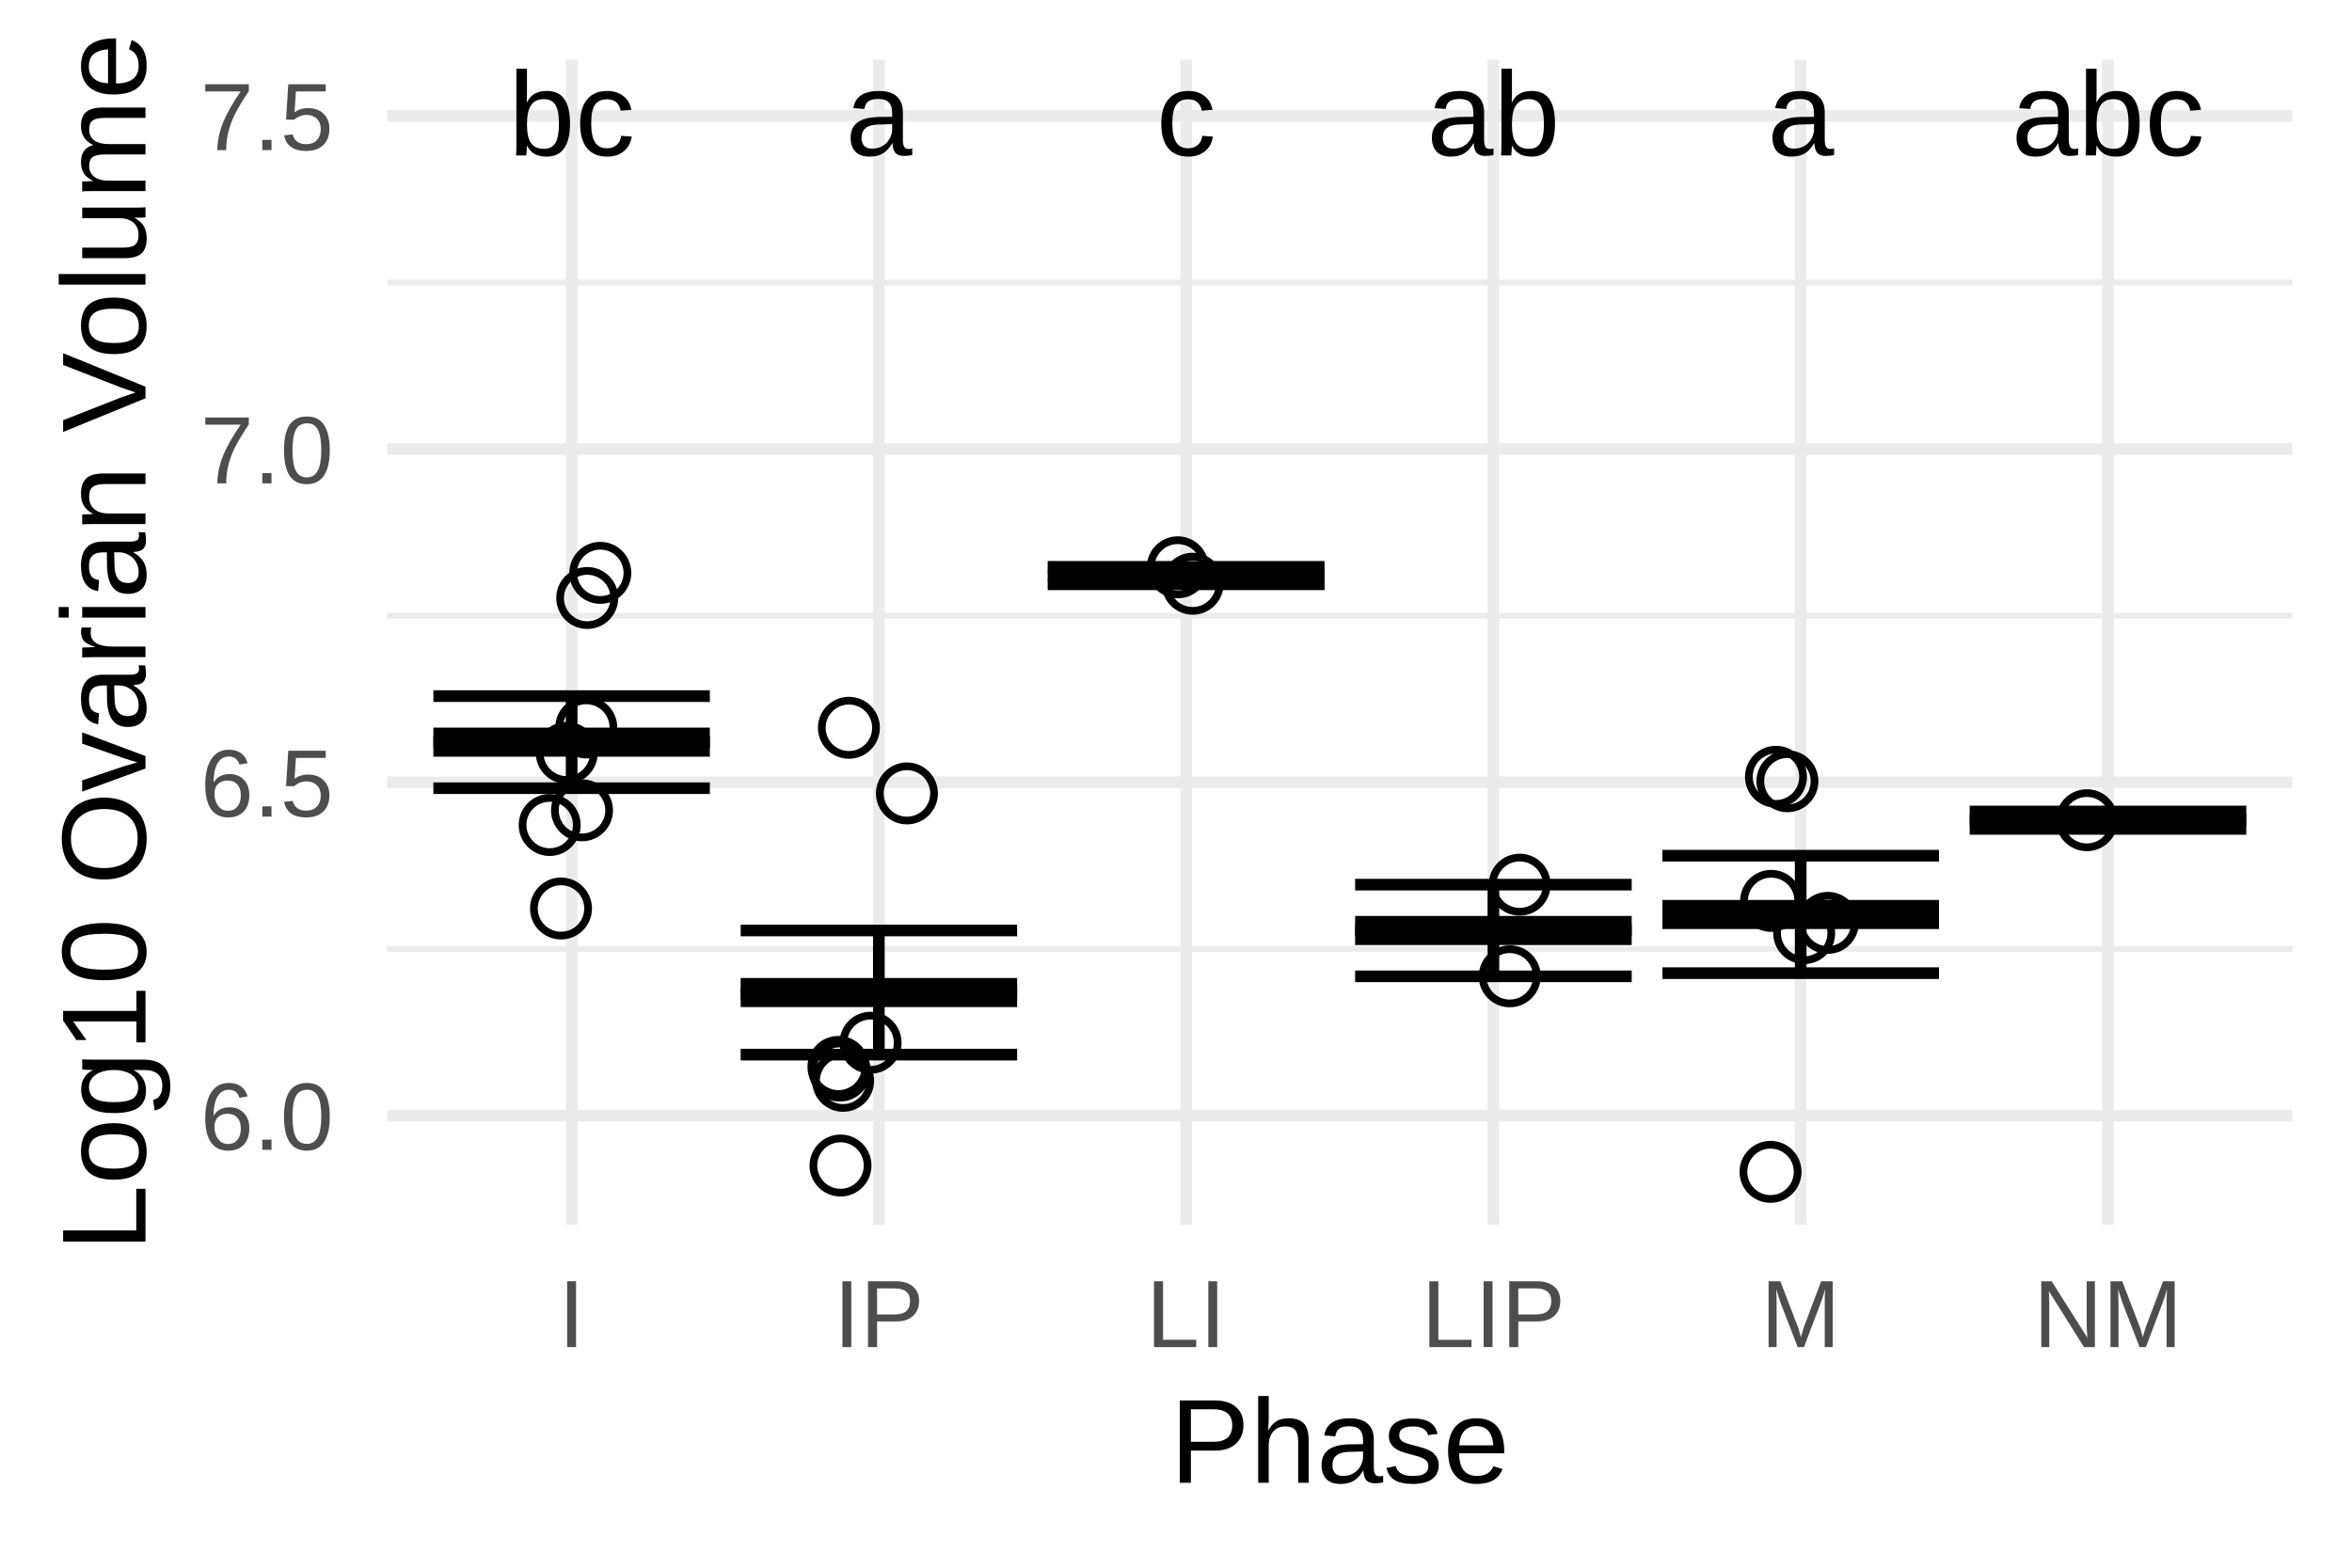
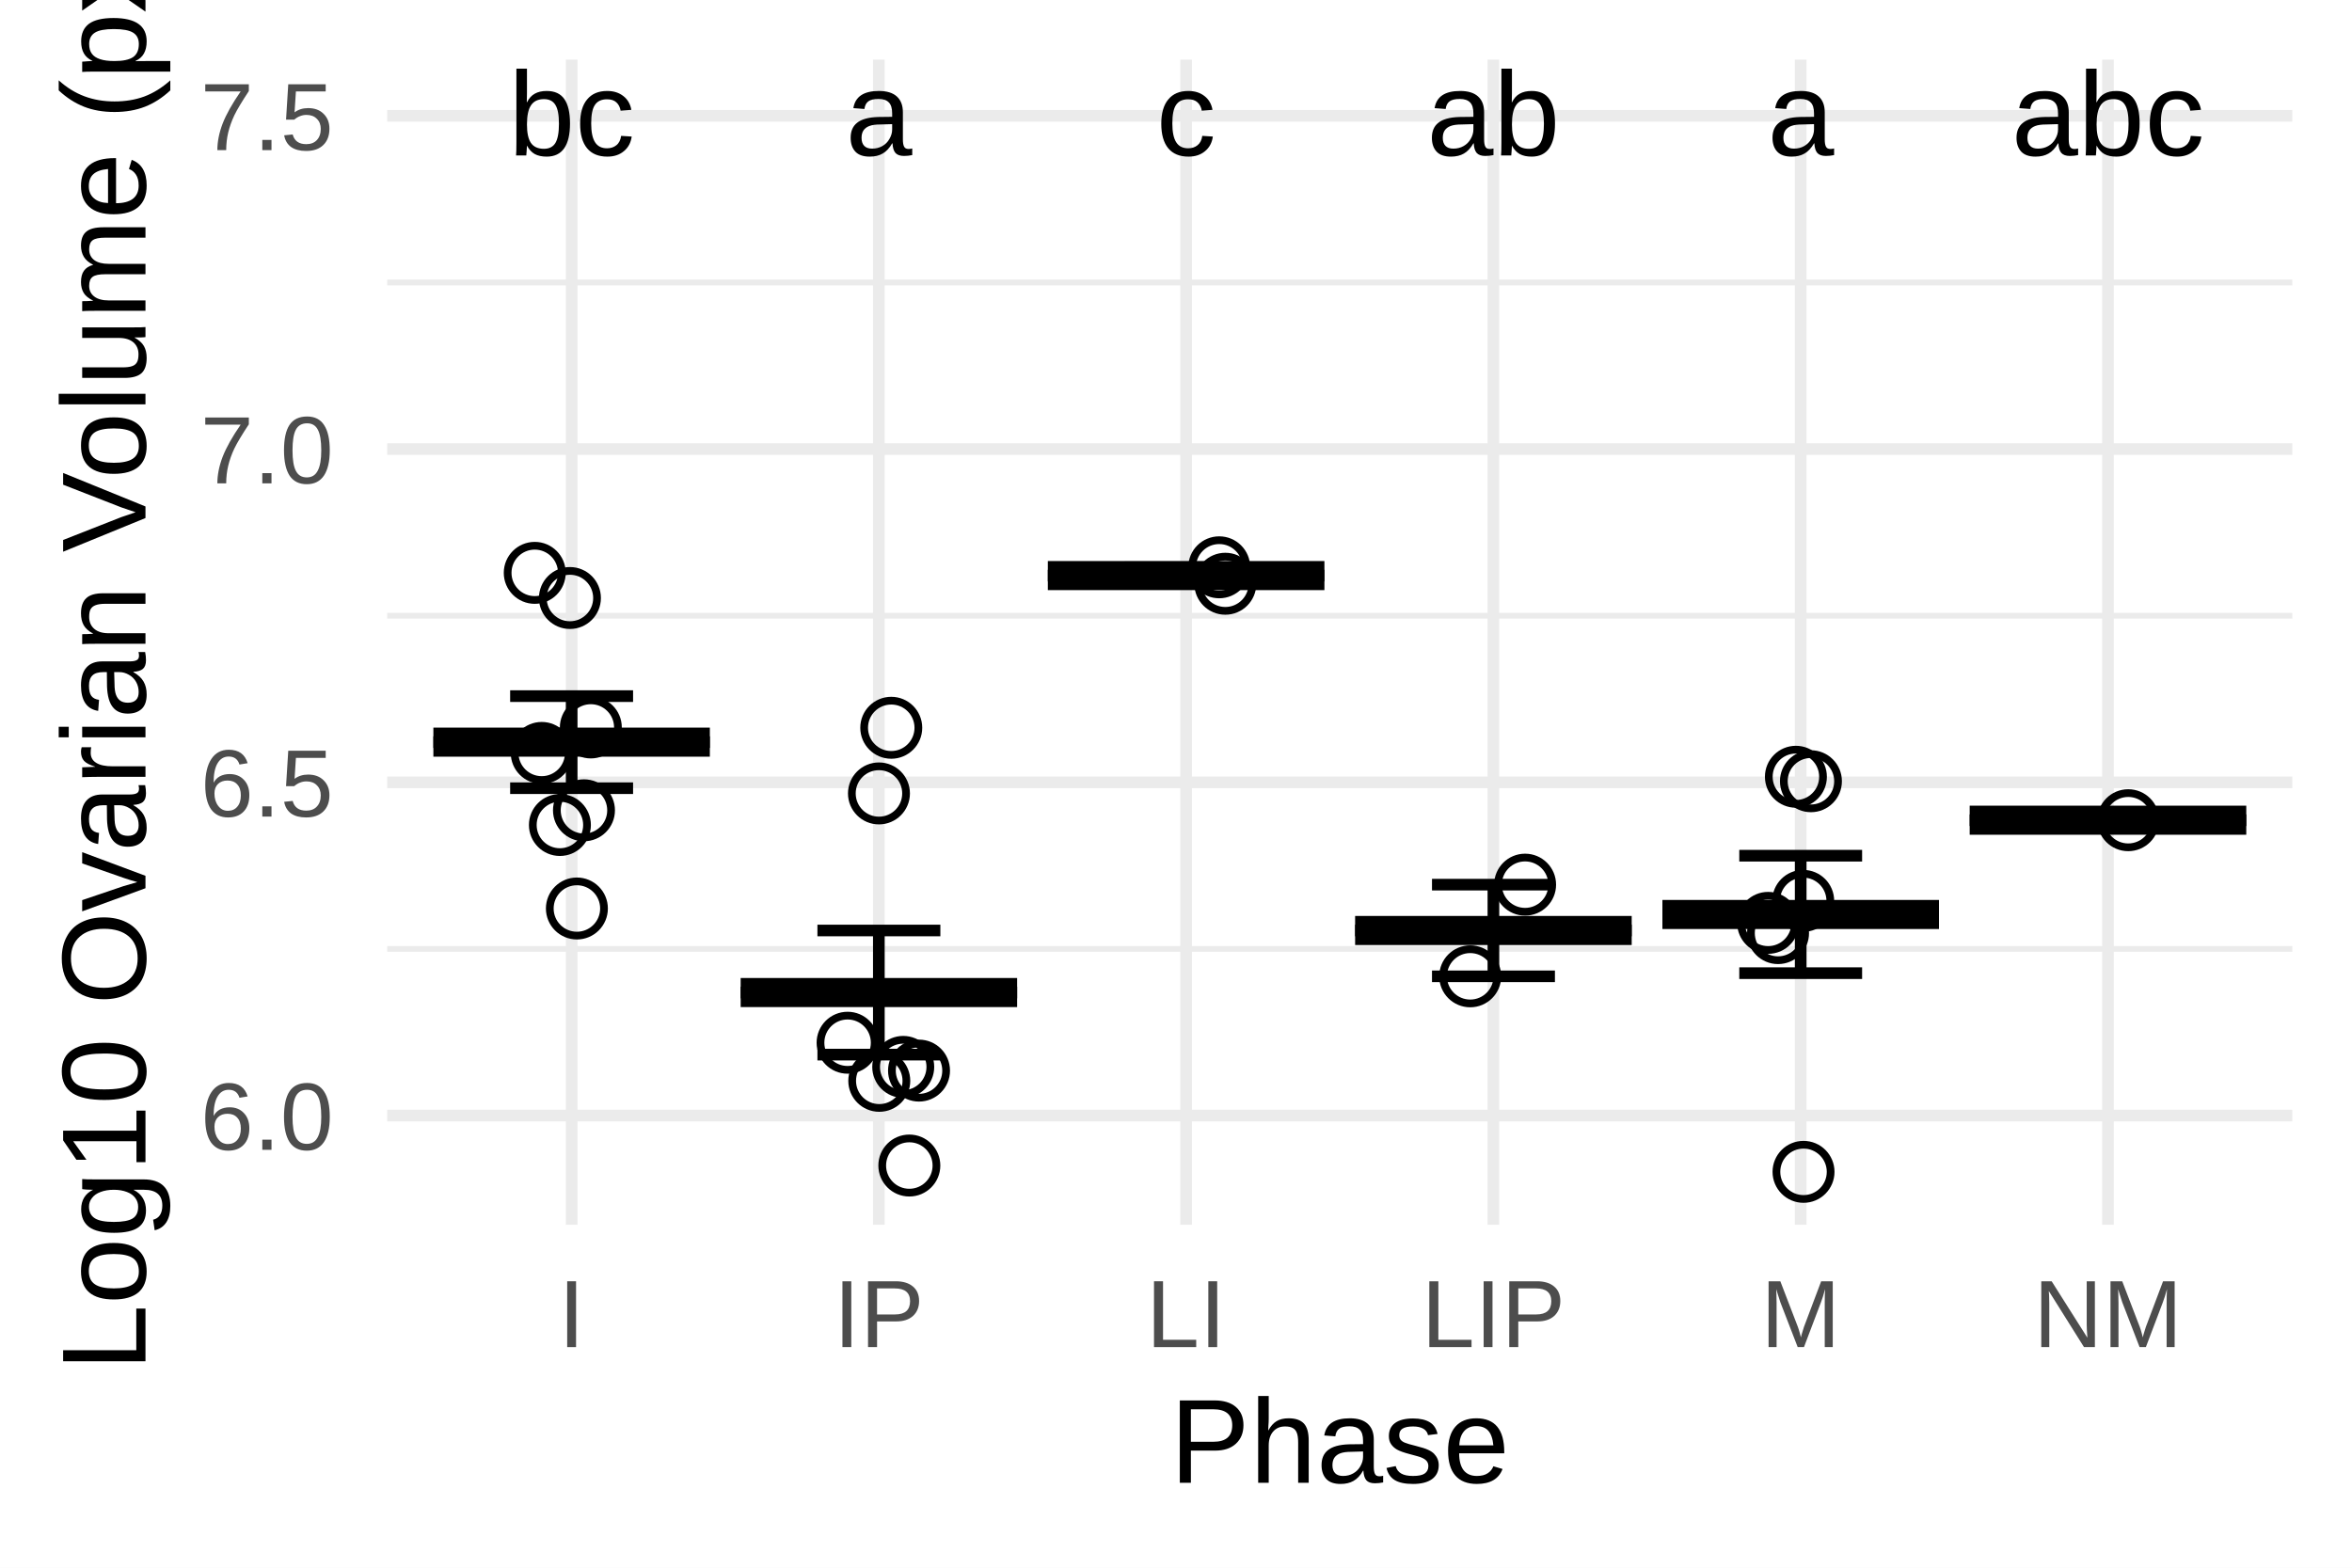
<svg xmlns="http://www.w3.org/2000/svg" width="216.00pt" height="144.00pt" viewBox="0 0 216.00 144.00">
  <g class="svglite">
    <defs>
      <style type="text/css">
    .svglite line, .svglite polyline, .svglite polygon, .svglite path, .svglite rect, .svglite circle {
      fill: none;
      stroke: #000000;
      stroke-linecap: round;
      stroke-linejoin: round;
      stroke-miterlimit: 10.00;
    }
    .svglite text {
      white-space: pre;
    }
    .svglite g.glyphgroup path {
      fill: inherit;
      stroke: none;
    }
  </style>
    </defs>
    <rect width="100%" height="100%" style="stroke: none; fill: #FFFFFF;" />
    <defs>
      <clipPath id="cpMC4wMHwyMTYuMDB8MC4wMHwxNDQuMDA=">
        <rect x="0.00" y="0.00" width="216.00" height="144.00" />
      </clipPath>
    </defs>
    <g clip-path="url(#cpMC4wMHwyMTYuMDB8MC4wMHwxNDQuMDA=)">
-       <rect x="0.00" y="0.00" width="216.00" height="144.00" style="stroke-width: 1.07; stroke: none; fill: #FFFFFF;" />
+       <rect x="-0" y="0.00" width="216.00" height="144.00" style="stroke-width: 1.07; stroke: none; fill: #FFFFFF;" />
    </g>
    <defs>
      <clipPath id="cpMzUuNTZ8MjEwLjUyfDUuNDh8MTEyLjUw">
        <rect x="35.56" y="5.48" width="174.96" height="107.02" />
      </clipPath>
    </defs>
    <g clip-path="url(#cpMzUuNTZ8MjEwLjUyfDUuNDh8MTEyLjUw)">
      <polyline points="35.56,87.16 210.52,87.16 " style="stroke-width: 0.53; stroke: #EBEBEB; stroke-linecap: butt;" />
      <polyline points="35.56,56.56 210.52,56.56 " style="stroke-width: 0.53; stroke: #EBEBEB; stroke-linecap: butt;" />
      <polyline points="35.56,25.95 210.52,25.95 " style="stroke-width: 0.53; stroke: #EBEBEB; stroke-linecap: butt;" />
      <polyline points="35.56,102.47 210.52,102.47 " style="stroke-width: 1.07; stroke: #EBEBEB; stroke-linecap: butt;" />
      <polyline points="35.56,71.86 210.52,71.86 " style="stroke-width: 1.07; stroke: #EBEBEB; stroke-linecap: butt;" />
      <polyline points="35.56,41.25 210.52,41.25 " style="stroke-width: 1.07; stroke: #EBEBEB; stroke-linecap: butt;" />
      <polyline points="35.56,10.64 210.52,10.64 " style="stroke-width: 1.07; stroke: #EBEBEB; stroke-linecap: butt;" />
      <polyline points="52.50,112.50 52.50,5.48 " style="stroke-width: 1.07; stroke: #EBEBEB; stroke-linecap: butt;" />
      <polyline points="80.71,112.50 80.71,5.48 " style="stroke-width: 1.07; stroke: #EBEBEB; stroke-linecap: butt;" />
      <polyline points="108.93,112.50 108.93,5.48 " style="stroke-width: 1.07; stroke: #EBEBEB; stroke-linecap: butt;" />
      <polyline points="137.15,112.50 137.15,5.48 " style="stroke-width: 1.07; stroke: #EBEBEB; stroke-linecap: butt;" />
      <polyline points="165.37,112.50 165.37,5.48 " style="stroke-width: 1.07; stroke: #EBEBEB; stroke-linecap: butt;" />
      <polyline points="193.59,112.50 193.59,5.48 " style="stroke-width: 1.07; stroke: #EBEBEB; stroke-linecap: butt;" />
-       <circle cx="109.53" cy="53.62" r="2.49" style="stroke-width: 0.71;" />
-       <circle cx="138.65" cy="89.68" r="2.49" style="stroke-width: 0.71;" />
-       <circle cx="53.84" cy="66.82" r="2.49" style="stroke-width: 0.71;" />
-       <circle cx="77.19" cy="107.06" r="2.49" style="stroke-width: 0.71;" />
-       <circle cx="52.05" cy="69.16" r="2.49" style="stroke-width: 0.71;" />
-       <circle cx="77.12" cy="98.34" r="2.49" style="stroke-width: 0.71;" />
-       <circle cx="167.86" cy="84.77" r="2.49" style="stroke-width: 0.71;" />
-       <circle cx="164.15" cy="71.76" r="2.49" style="stroke-width: 0.71;" />
-       <circle cx="162.66" cy="82.75" r="2.49" style="stroke-width: 0.71;" />
-       <circle cx="165.69" cy="85.71" r="2.49" style="stroke-width: 0.71;" />
-       <circle cx="163.10" cy="71.35" r="2.49" style="stroke-width: 0.71;" />
-       <circle cx="50.48" cy="75.78" r="2.49" style="stroke-width: 0.71;" />
-       <circle cx="77.96" cy="66.85" r="2.49" style="stroke-width: 0.71;" />
-       <circle cx="162.60" cy="107.64" r="2.49" style="stroke-width: 0.71;" />
-       <circle cx="108.16" cy="52.11" r="2.49" style="stroke-width: 0.71;" />
-       <circle cx="139.56" cy="81.26" r="2.49" style="stroke-width: 0.71;" />
-       <circle cx="53.93" cy="54.93" r="2.49" style="stroke-width: 0.71;" />
-       <circle cx="83.29" cy="72.88" r="2.49" style="stroke-width: 0.71;" />
-       <circle cx="51.52" cy="83.45" r="2.49" style="stroke-width: 0.71;" />
-       <circle cx="77.43" cy="99.28" r="2.49" style="stroke-width: 0.71;" />
-       <circle cx="191.65" cy="75.34" r="2.49" style="stroke-width: 0.71;" />
-       <circle cx="53.45" cy="74.43" r="2.49" style="stroke-width: 0.71;" />
-       <circle cx="77.00" cy="98.00" r="2.49" style="stroke-width: 0.71;" />
-       <circle cx="55.13" cy="52.62" r="2.49" style="stroke-width: 0.71;" />
-       <circle cx="79.95" cy="95.78" r="2.49" style="stroke-width: 0.71;" />
+       <circle cx="112.53" cy="53.62" r="2.49" style="stroke-width: 0.71;" />
+       <circle cx="135.02" cy="89.68" r="2.49" style="stroke-width: 0.71;" />
+       <circle cx="54.26" cy="66.82" r="2.49" style="stroke-width: 0.71;" />
+       <circle cx="83.51" cy="107.06" r="2.49" style="stroke-width: 0.71;" />
+       <circle cx="49.75" cy="69.16" r="2.49" style="stroke-width: 0.71;" />
+       <circle cx="84.40" cy="98.34" r="2.49" style="stroke-width: 0.71;" />
+       <circle cx="162.38" cy="84.77" r="2.49" style="stroke-width: 0.71;" />
+       <circle cx="166.31" cy="71.76" r="2.49" style="stroke-width: 0.71;" />
+       <circle cx="165.60" cy="82.75" r="2.49" style="stroke-width: 0.71;" />
+       <circle cx="163.29" cy="85.71" r="2.49" style="stroke-width: 0.71;" />
+       <circle cx="164.93" cy="71.35" r="2.49" style="stroke-width: 0.71;" />
+       <circle cx="51.42" cy="75.78" r="2.49" style="stroke-width: 0.71;" />
+       <circle cx="81.85" cy="66.85" r="2.49" style="stroke-width: 0.71;" />
+       <circle cx="165.63" cy="107.64" r="2.49" style="stroke-width: 0.71;" />
+       <circle cx="111.97" cy="52.11" r="2.49" style="stroke-width: 0.71;" />
+       <circle cx="140.06" cy="81.26" r="2.49" style="stroke-width: 0.71;" />
+       <circle cx="52.34" cy="54.93" r="2.49" style="stroke-width: 0.71;" />
+       <circle cx="80.72" cy="72.88" r="2.49" style="stroke-width: 0.71;" />
+       <circle cx="52.98" cy="83.45" r="2.49" style="stroke-width: 0.71;" />
+       <circle cx="80.75" cy="99.28" r="2.49" style="stroke-width: 0.71;" />
+       <circle cx="195.45" cy="75.34" r="2.49" style="stroke-width: 0.71;" />
+       <circle cx="53.63" cy="74.43" r="2.49" style="stroke-width: 0.71;" />
+       <circle cx="82.95" cy="98.00" r="2.49" style="stroke-width: 0.71;" />
+       <circle cx="49.11" cy="52.62" r="2.49" style="stroke-width: 0.71;" />
+       <circle cx="77.84" cy="95.78" r="2.49" style="stroke-width: 0.71;" />
      <polygon points="39.80,68.17 39.80,68.17 65.19,68.17 65.19,68.17 39.80,68.17 " style="stroke-width: 1.07; stroke-linecap: butt; stroke-linejoin: miter;" />
      <polygon points="68.02,91.17 68.02,91.17 93.41,91.17 93.41,91.17 68.02,91.17 " style="stroke-width: 1.07; stroke-linecap: butt; stroke-linejoin: miter;" />
      <polygon points="96.23,52.87 96.23,52.87 121.63,52.87 121.63,52.87 96.23,52.87 " style="stroke-width: 1.07; stroke-linecap: butt; stroke-linejoin: miter;" />
      <polygon points="124.45,85.47 124.45,85.47 149.85,85.47 149.85,85.47 124.45,85.47 " style="stroke-width: 1.07; stroke-linecap: butt; stroke-linejoin: miter;" />
      <polygon points="152.67,84.00 152.67,84.00 178.07,84.00 178.07,84.00 152.67,84.00 " style="stroke-width: 1.07; stroke-linecap: butt; stroke-linejoin: miter;" />
      <polygon points="180.89,75.34 180.89,75.34 206.29,75.34 206.29,75.34 180.89,75.34 " style="stroke-width: 1.07; stroke-linecap: butt; stroke-linejoin: miter;" />
      <line x1="39.80" y1="68.17" x2="65.19" y2="68.17" style="stroke-width: 2.67; stroke-linecap: butt; stroke-linejoin: miter;" />
      <line x1="68.02" y1="91.17" x2="93.41" y2="91.17" style="stroke-width: 2.67; stroke-linecap: butt; stroke-linejoin: miter;" />
      <line x1="96.23" y1="52.87" x2="121.63" y2="52.87" style="stroke-width: 2.67; stroke-linecap: butt; stroke-linejoin: miter;" />
      <line x1="124.45" y1="85.47" x2="149.85" y2="85.47" style="stroke-width: 2.67; stroke-linecap: butt; stroke-linejoin: miter;" />
      <line x1="152.67" y1="84.00" x2="178.07" y2="84.00" style="stroke-width: 2.67; stroke-linecap: butt; stroke-linejoin: miter;" />
      <line x1="180.89" y1="75.34" x2="206.29" y2="75.34" style="stroke-width: 2.67; stroke-linecap: butt; stroke-linejoin: miter;" />
-       <polyline points="39.80,63.94 65.19,63.94 " style="stroke-width: 1.07; stroke-linecap: butt;" />
+       <polyline points="46.85,63.94 58.14,63.94 " style="stroke-width: 1.07; stroke-linecap: butt;" />
      <polyline points="52.50,63.94 52.50,72.40 " style="stroke-width: 1.07; stroke-linecap: butt;" />
-       <polyline points="39.80,72.40 65.19,72.40 " style="stroke-width: 1.07; stroke-linecap: butt;" />
-       <polyline points="68.02,85.47 93.41,85.47 " style="stroke-width: 1.07; stroke-linecap: butt;" />
+       <polyline points="46.85,72.40 58.14,72.40 " style="stroke-width: 1.07; stroke-linecap: butt;" />
+       <polyline points="75.07,85.47 86.36,85.47 " style="stroke-width: 1.07; stroke-linecap: butt;" />
      <polyline points="80.71,85.47 80.71,96.87 " style="stroke-width: 1.07; stroke-linecap: butt;" />
-       <polyline points="68.02,96.87 93.41,96.87 " style="stroke-width: 1.07; stroke-linecap: butt;" />
-       <polyline points="96.23,52.11 121.63,52.11 " style="stroke-width: 1.07; stroke-linecap: butt;" />
+       <polyline points="75.07,96.87 86.36,96.87 " style="stroke-width: 1.07; stroke-linecap: butt;" />
+       <polyline points="103.29,52.11 114.58,52.11 " style="stroke-width: 1.07; stroke-linecap: butt;" />
      <polyline points="108.93,52.11 108.93,53.62 " style="stroke-width: 1.07; stroke-linecap: butt;" />
-       <polyline points="96.23,53.62 121.63,53.62 " style="stroke-width: 1.07; stroke-linecap: butt;" />
-       <polyline points="124.45,81.26 149.85,81.26 " style="stroke-width: 1.07; stroke-linecap: butt;" />
+       <polyline points="103.29,53.62 114.58,53.62 " style="stroke-width: 1.07; stroke-linecap: butt;" />
+       <polyline points="131.51,81.26 142.80,81.26 " style="stroke-width: 1.07; stroke-linecap: butt;" />
      <polyline points="137.15,81.26 137.15,89.68 " style="stroke-width: 1.07; stroke-linecap: butt;" />
-       <polyline points="124.45,89.68 149.85,89.68 " style="stroke-width: 1.07; stroke-linecap: butt;" />
-       <polyline points="152.67,78.60 178.07,78.60 " style="stroke-width: 1.07; stroke-linecap: butt;" />
+       <polyline points="131.51,89.68 142.80,89.68 " style="stroke-width: 1.07; stroke-linecap: butt;" />
+       <polyline points="159.73,78.60 171.01,78.60 " style="stroke-width: 1.07; stroke-linecap: butt;" />
      <polyline points="165.37,78.60 165.37,89.39 " style="stroke-width: 1.07; stroke-linecap: butt;" />
-       <polyline points="152.67,89.39 178.07,89.39 " style="stroke-width: 1.07; stroke-linecap: butt;" />
+       <polyline points="159.73,89.39 171.01,89.39 " style="stroke-width: 1.07; stroke-linecap: butt;" />
      <text x="80.71" y="14.28" text-anchor="middle" style="font-size: 11.00px; font-family: &quot;Arial&quot;;" textLength="15.31px" lengthAdjust="spacingAndGlyphs"> a  </text>
      <text x="137.15" y="14.28" text-anchor="middle" style="font-size: 11.00px; font-family: &quot;Arial&quot;;" textLength="18.38px" lengthAdjust="spacingAndGlyphs"> ab </text>
      <text x="165.37" y="14.28" text-anchor="middle" style="font-size: 11.00px; font-family: &quot;Arial&quot;;" textLength="15.31px" lengthAdjust="spacingAndGlyphs"> a  </text>
      <text x="193.59" y="14.28" text-anchor="middle" style="font-size: 11.00px; font-family: &quot;Arial&quot;;" textLength="20.81px" lengthAdjust="spacingAndGlyphs"> abc</text>
      <text x="52.50" y="14.28" text-anchor="middle" style="font-size: 11.00px; font-family: &quot;Arial&quot;;" textLength="17.75px" lengthAdjust="spacingAndGlyphs">  bc</text>
      <text x="108.93" y="14.28" text-anchor="middle" style="font-size: 11.00px; font-family: &quot;Arial&quot;;" textLength="14.69px" lengthAdjust="spacingAndGlyphs">   c</text>
    </g>
    <g clip-path="url(#cpMC4wMHwyMTYuMDB8MC4wMHwxNDQuMDA=)">
      <text x="30.63" y="105.62" text-anchor="end" style="font-size: 8.80px;fill: #4D4D4D; font-family: &quot;Arial&quot;;" textLength="12.22px" lengthAdjust="spacingAndGlyphs">6.0</text>
      <text x="30.63" y="75.01" text-anchor="end" style="font-size: 8.80px;fill: #4D4D4D; font-family: &quot;Arial&quot;;" textLength="12.22px" lengthAdjust="spacingAndGlyphs">6.5</text>
      <text x="30.63" y="44.40" text-anchor="end" style="font-size: 8.80px;fill: #4D4D4D; font-family: &quot;Arial&quot;;" textLength="12.22px" lengthAdjust="spacingAndGlyphs">7.0</text>
      <text x="30.63" y="13.79" text-anchor="end" style="font-size: 8.80px;fill: #4D4D4D; font-family: &quot;Arial&quot;;" textLength="12.22px" lengthAdjust="spacingAndGlyphs">7.5</text>
      <text x="52.50" y="123.74" text-anchor="middle" style="font-size: 8.80px;fill: #4D4D4D; font-family: &quot;Arial&quot;;" textLength="2.44px" lengthAdjust="spacingAndGlyphs">I</text>
      <text x="80.71" y="123.74" text-anchor="middle" style="font-size: 8.80px;fill: #4D4D4D; font-family: &quot;Arial&quot;;" textLength="8.31px" lengthAdjust="spacingAndGlyphs">IP</text>
      <text x="108.93" y="123.74" text-anchor="middle" style="font-size: 8.80px;fill: #4D4D4D; font-family: &quot;Arial&quot;;" textLength="7.33px" lengthAdjust="spacingAndGlyphs">LI</text>
      <text x="137.15" y="123.74" text-anchor="middle" style="font-size: 8.80px;fill: #4D4D4D; font-family: &quot;Arial&quot;;" textLength="13.20px" lengthAdjust="spacingAndGlyphs">LIP</text>
      <text x="165.37" y="123.74" text-anchor="middle" style="font-size: 8.80px;fill: #4D4D4D; font-family: &quot;Arial&quot;;" textLength="7.33px" lengthAdjust="spacingAndGlyphs">M</text>
      <text x="193.59" y="123.74" text-anchor="middle" style="font-size: 8.80px;fill: #4D4D4D; font-family: &quot;Arial&quot;;" textLength="13.69px" lengthAdjust="spacingAndGlyphs">NM</text>
      <text x="123.04" y="136.20" text-anchor="middle" style="font-size: 11.00px; font-family: &quot;Arial&quot;;" textLength="31.22px" lengthAdjust="spacingAndGlyphs">Phase</text>
-       <text transform="translate(13.36,58.99) rotate(-90)" text-anchor="middle" style="font-size: 11.00px; font-family: &quot;Arial&quot;;" textLength="111.98px" lengthAdjust="spacingAndGlyphs">Log10 Ovarian Volume</text>
+       <text transform="translate(13.36,58.99) rotate(-90)" text-anchor="middle" style="font-size: 11.00px; font-family: &quot;Arial&quot;;" textLength="133.98px" lengthAdjust="spacingAndGlyphs">Log10 Ovarian Volume (px)</text>
    </g>
  </g>
</svg>
